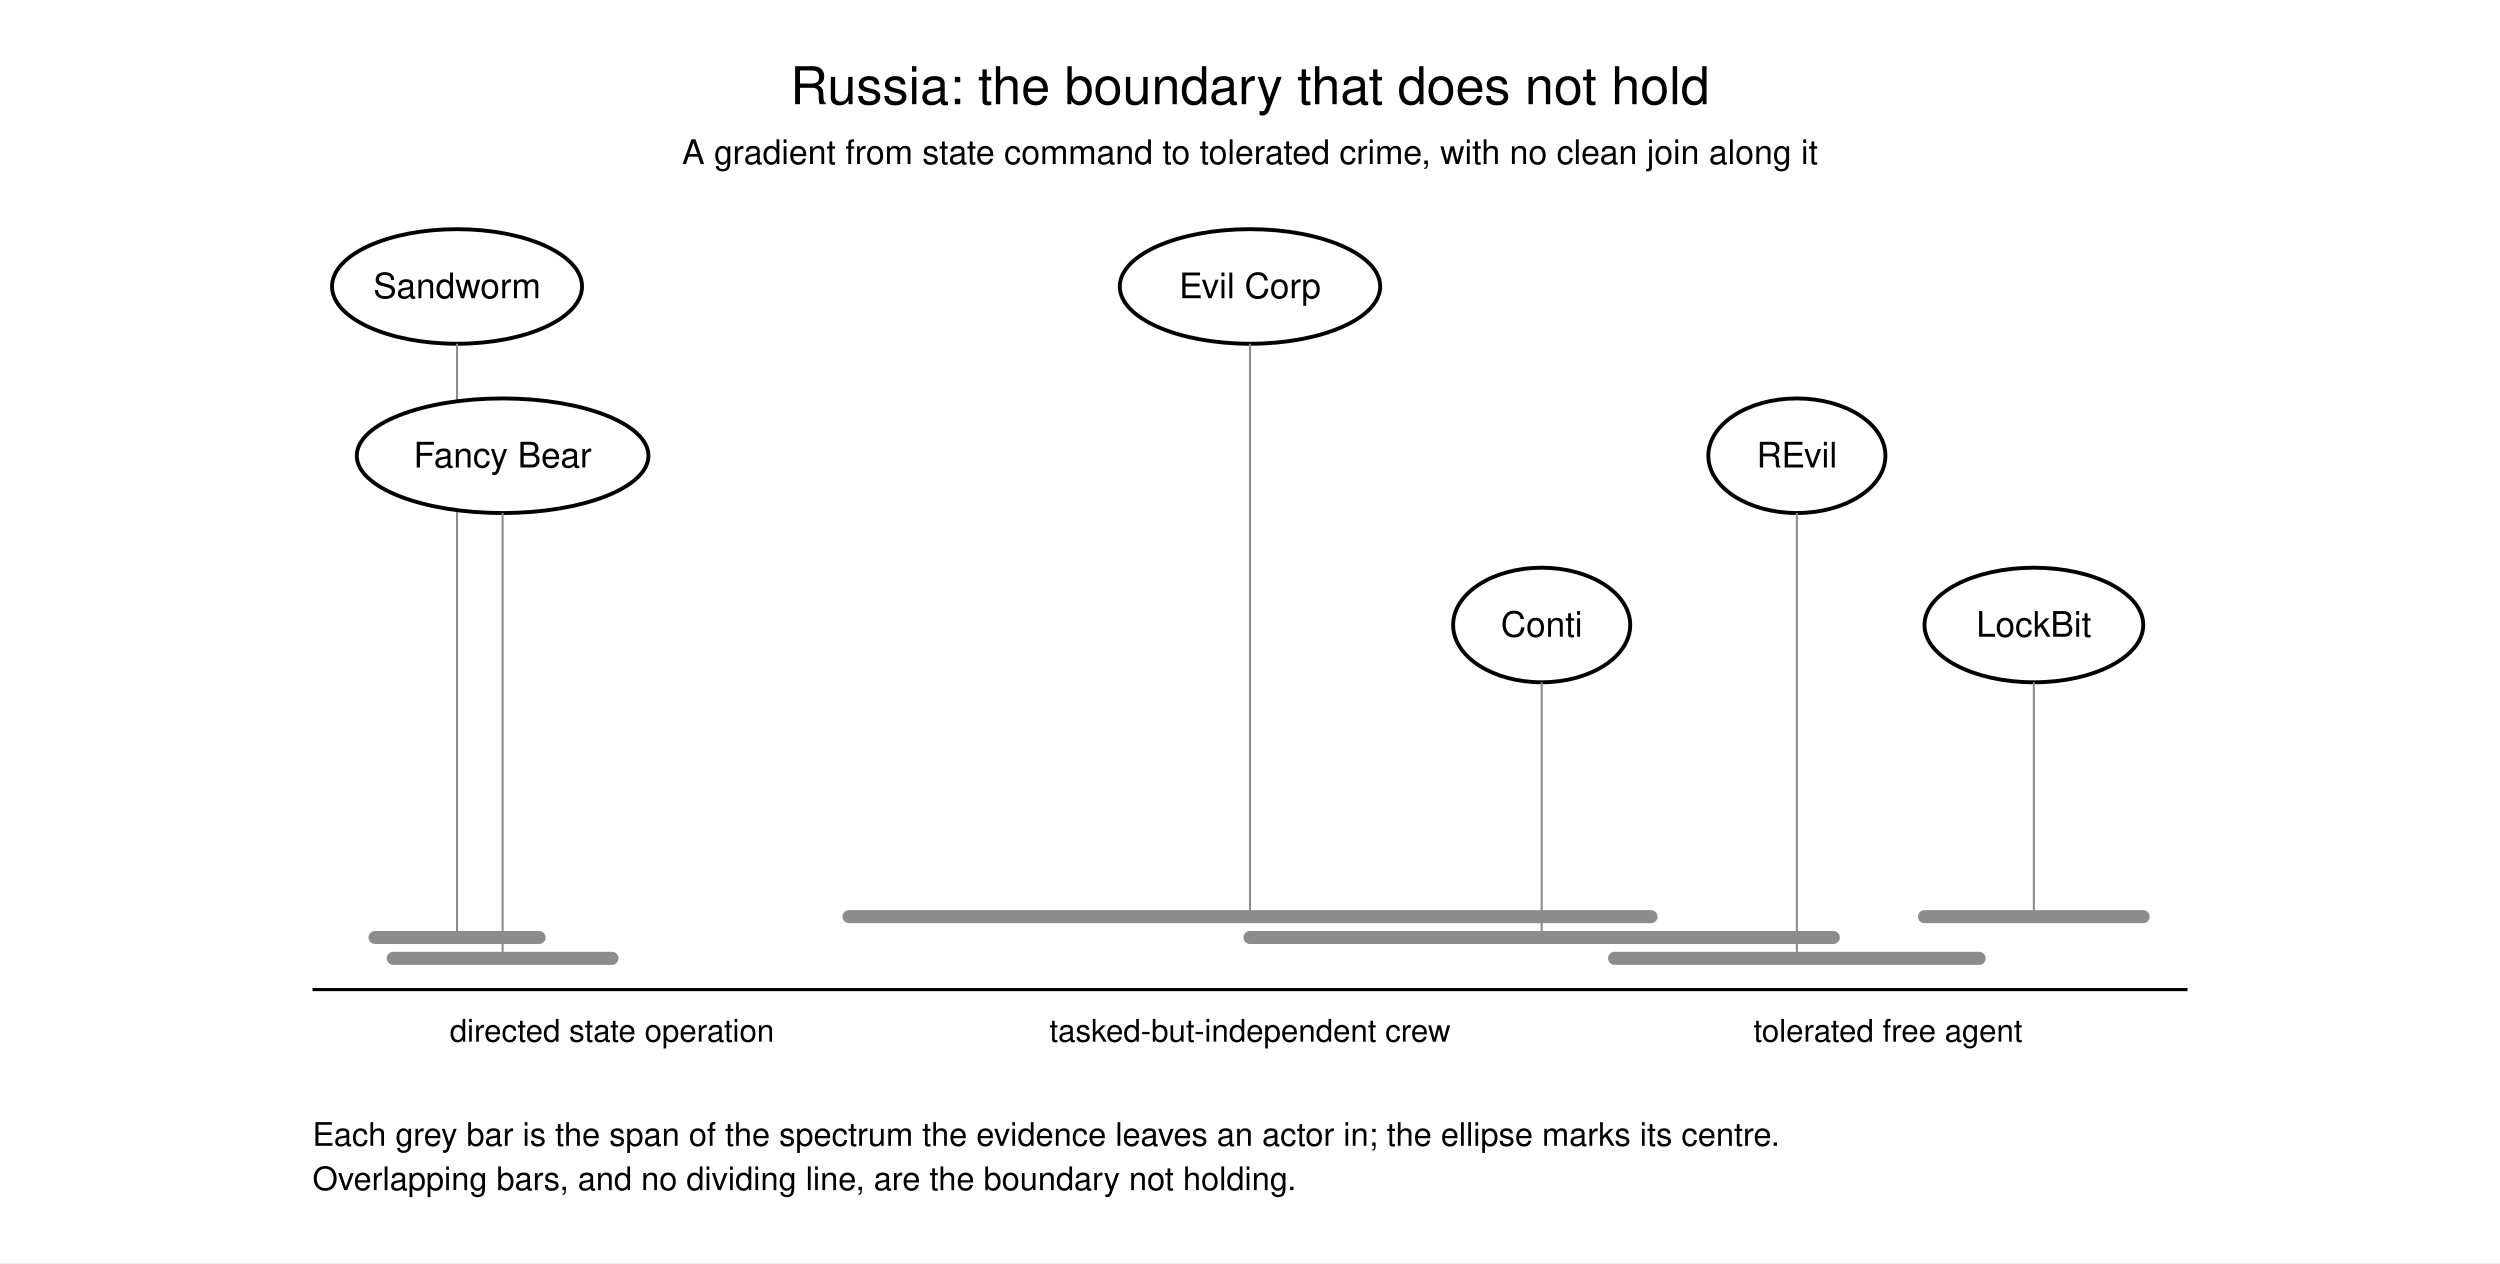
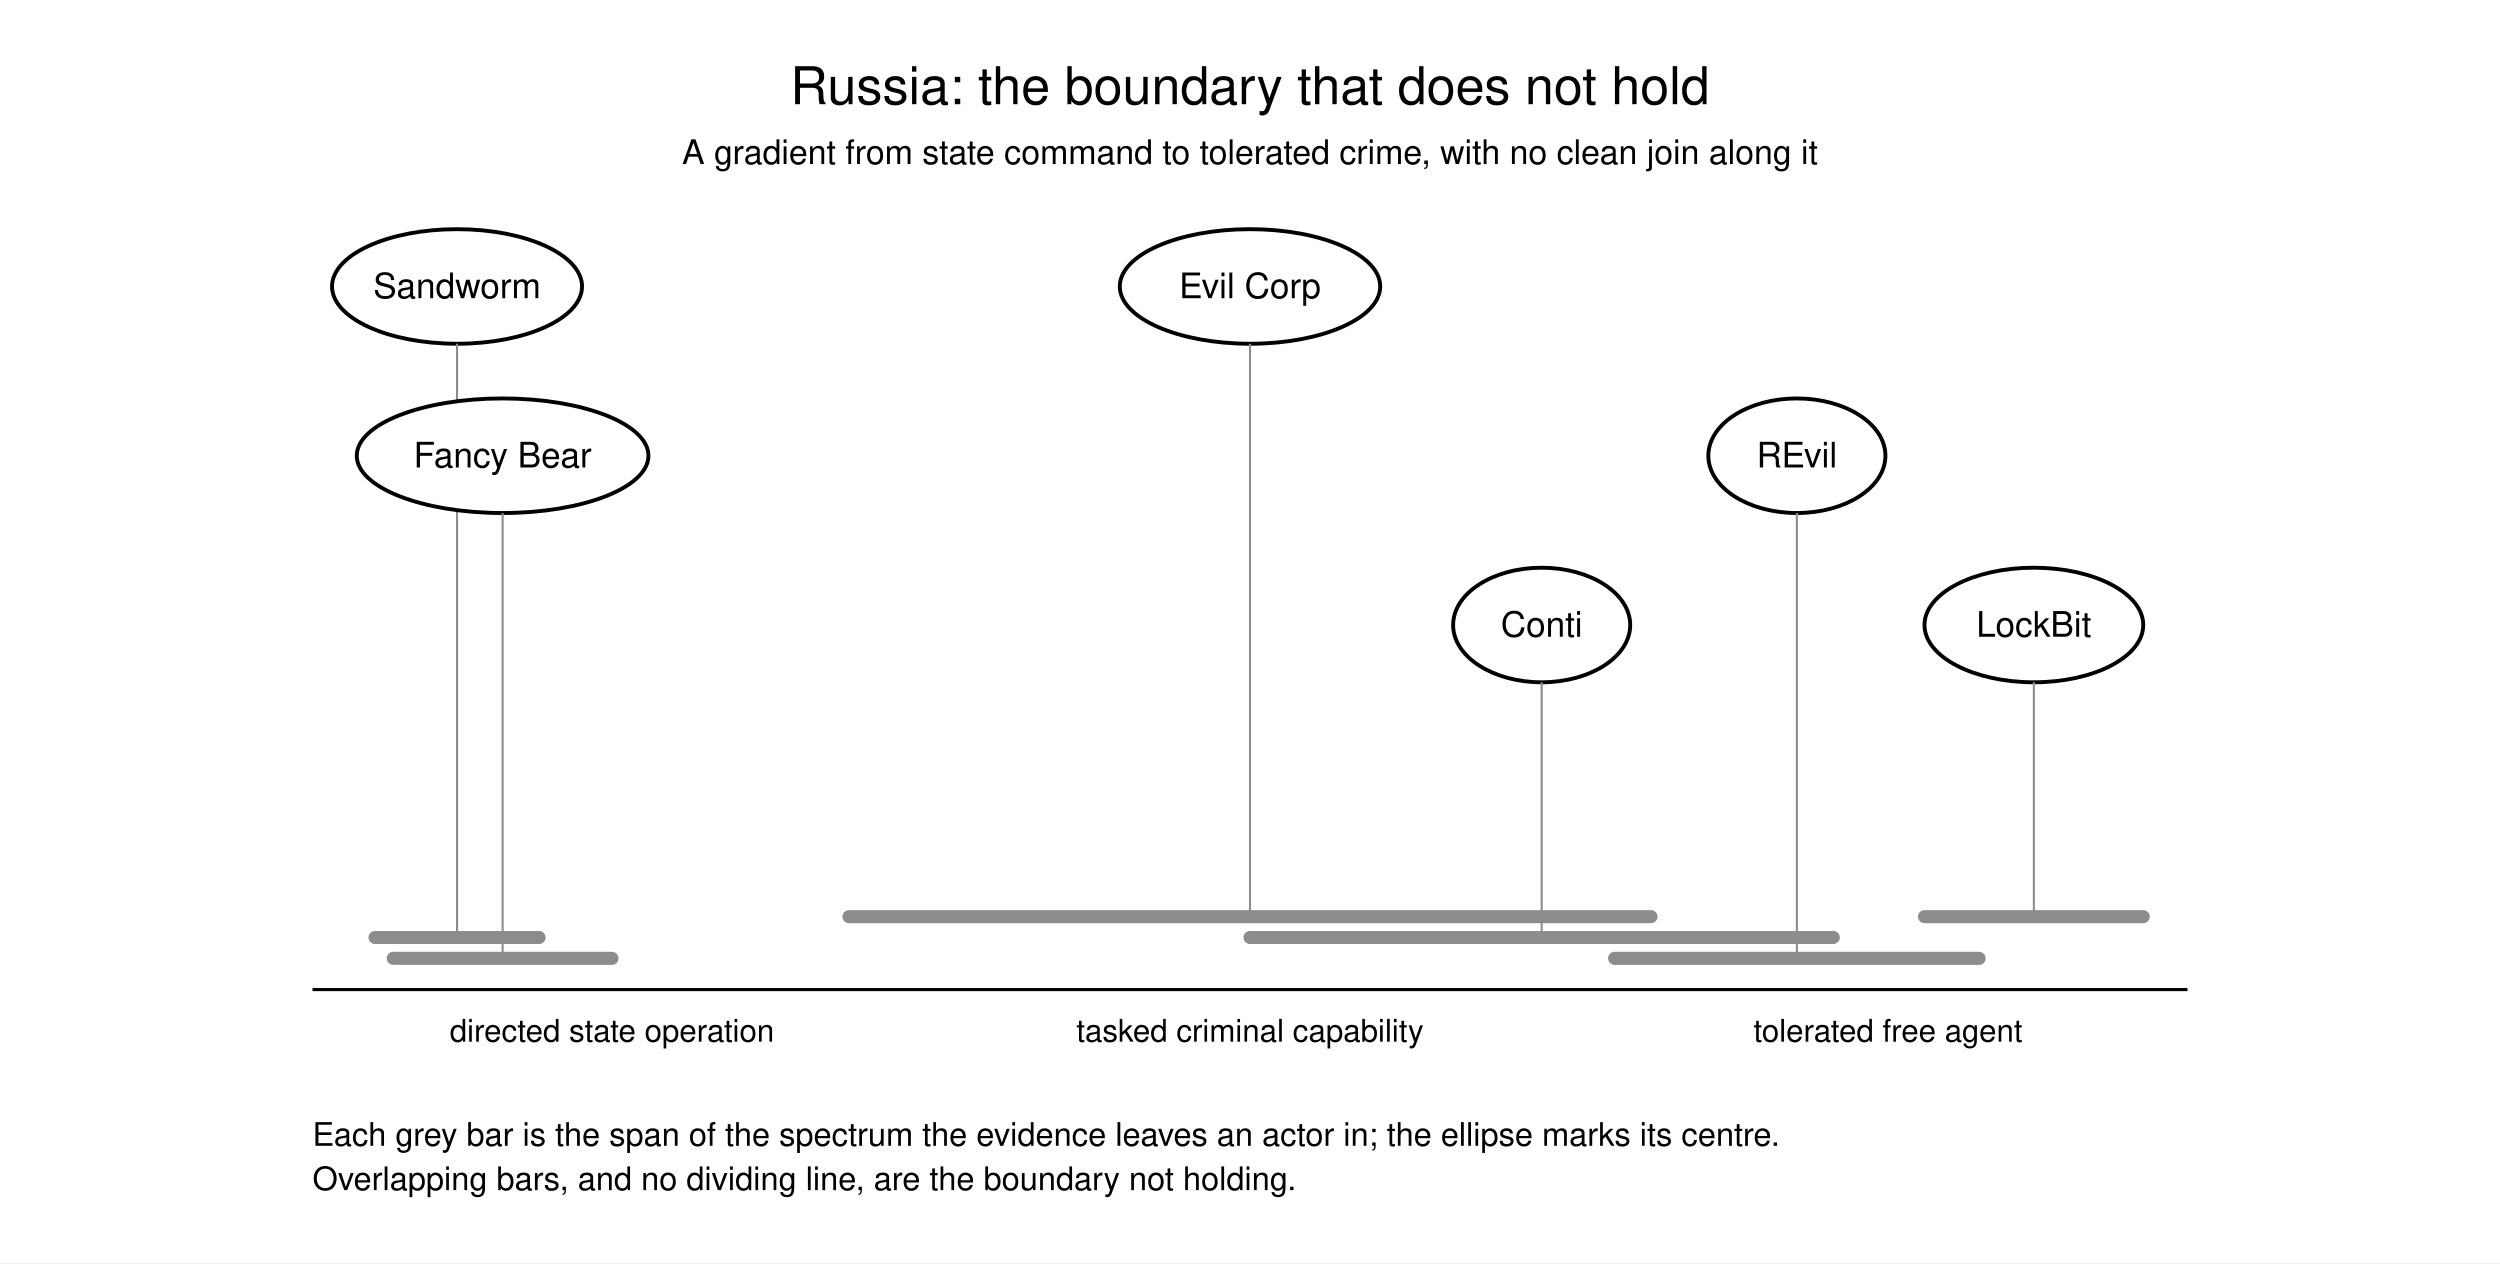
<svg xmlns="http://www.w3.org/2000/svg" viewBox="0 0 960 485" font-family="Helvetica, Arial, sans-serif">
  <rect id="background" x="0" y="0" width="960" height="485" fill="#ffffff" />
  <text id="title" x="480" y="40" font-size="20" text-anchor="middle" fill="#000000">Russia: the boundary that does not hold</text>
  <text id="subtitle" x="480" y="63" font-size="13" text-anchor="middle" fill="#000000">A gradient from state command to tolerated crime, with no clean join along it</text>
  <ellipse id="node-sandworm" cx="175.5" cy="110" rx="48" ry="22" fill="#ffffff" stroke="#000000" stroke-width="1.5" />
  <text x="175.5" y="114.5" font-size="13.5" text-anchor="middle" fill="#000000">Sandworm</text>
  <line id="drop-sandworm" x1="175.5" y1="132" x2="175.5" y2="360" stroke="#8c8c8c" stroke-width="0.8" />
  <line id="bar-sandworm" x1="144" y1="360" x2="207" y2="360" stroke="#8c8c8c" stroke-width="5" stroke-linecap="round" />
  <ellipse id="node-fancybear" cx="193" cy="175" rx="56" ry="22" fill="#ffffff" stroke="#000000" stroke-width="1.5" />
  <text x="193" y="179.5" font-size="13.5" text-anchor="middle" fill="#000000">Fancy Bear</text>
  <line id="drop-fancybear" x1="193" y1="197" x2="193" y2="368" stroke="#8c8c8c" stroke-width="0.8" />
  <line id="bar-fancybear" x1="151" y1="368" x2="235" y2="368" stroke="#8c8c8c" stroke-width="5" stroke-linecap="round" />
  <ellipse id="node-evilcorp" cx="480" cy="110" rx="50" ry="22" fill="#ffffff" stroke="#000000" stroke-width="1.5" />
  <text x="480" y="114.5" font-size="13.5" text-anchor="middle" fill="#000000">Evil Corp</text>
  <line id="drop-evilcorp" x1="480" y1="132" x2="480" y2="352" stroke="#8c8c8c" stroke-width="0.8" />
  <line id="bar-evilcorp" x1="326" y1="352" x2="634" y2="352" stroke="#8c8c8c" stroke-width="5" stroke-linecap="round" />
  <ellipse id="node-conti" cx="592" cy="240" rx="34" ry="22" fill="#ffffff" stroke="#000000" stroke-width="1.5" />
  <text x="592" y="244.5" font-size="13.5" text-anchor="middle" fill="#000000">Conti</text>
  <line id="drop-conti" x1="592" y1="262" x2="592" y2="360" stroke="#8c8c8c" stroke-width="0.8" />
  <line id="bar-conti" x1="480" y1="360" x2="704" y2="360" stroke="#8c8c8c" stroke-width="5" stroke-linecap="round" />
  <ellipse id="node-revil" cx="690" cy="175" rx="34" ry="22" fill="#ffffff" stroke="#000000" stroke-width="1.5" />
  <text x="690" y="179.5" font-size="13.5" text-anchor="middle" fill="#000000">REvil</text>
  <line id="drop-revil" x1="690" y1="197" x2="690" y2="368" stroke="#8c8c8c" stroke-width="0.8" />
  <line id="bar-revil" x1="620" y1="368" x2="760" y2="368" stroke="#8c8c8c" stroke-width="5" stroke-linecap="round" />
  <ellipse id="node-lockbit" cx="781" cy="240" rx="42" ry="22" fill="#ffffff" stroke="#000000" stroke-width="1.5" />
  <text x="781" y="244.5" font-size="13.5" text-anchor="middle" fill="#000000">LockBit</text>
  <line id="drop-lockbit" x1="781" y1="262" x2="781" y2="352" stroke="#8c8c8c" stroke-width="0.8" />
  <line id="bar-lockbit" x1="739" y1="352" x2="823" y2="352" stroke="#8c8c8c" stroke-width="5" stroke-linecap="round" />
  <line id="axis" x1="120" y1="380" x2="840" y2="380" stroke="#000000" stroke-width="1.2" />
  <text id="zone-1" x="235" y="400" font-size="12" text-anchor="middle" fill="#000000">directed state operation</text>
-   <text id="zone-2" x="480" y="400" font-size="12" text-anchor="middle" fill="#000000">tasked-but-independent crew</text>
+   <text id="zone-2" x="480" y="400" font-size="12" text-anchor="middle" fill="#000000">tasked criminal capability</text>
  <text id="zone-3" x="725" y="400" font-size="12" text-anchor="middle" fill="#000000">tolerated free agent</text>
  <text id="note-1" x="120" y="440" font-size="12.5" fill="#000000">Each grey bar is the span of the spectrum the evidence leaves an actor in; the ellipse marks its centre.</text>
  <text id="note-2" x="120" y="457" font-size="12.5" fill="#000000">Overlapping bars, and no dividing line, are the boundary not holding.</text>
</svg>
